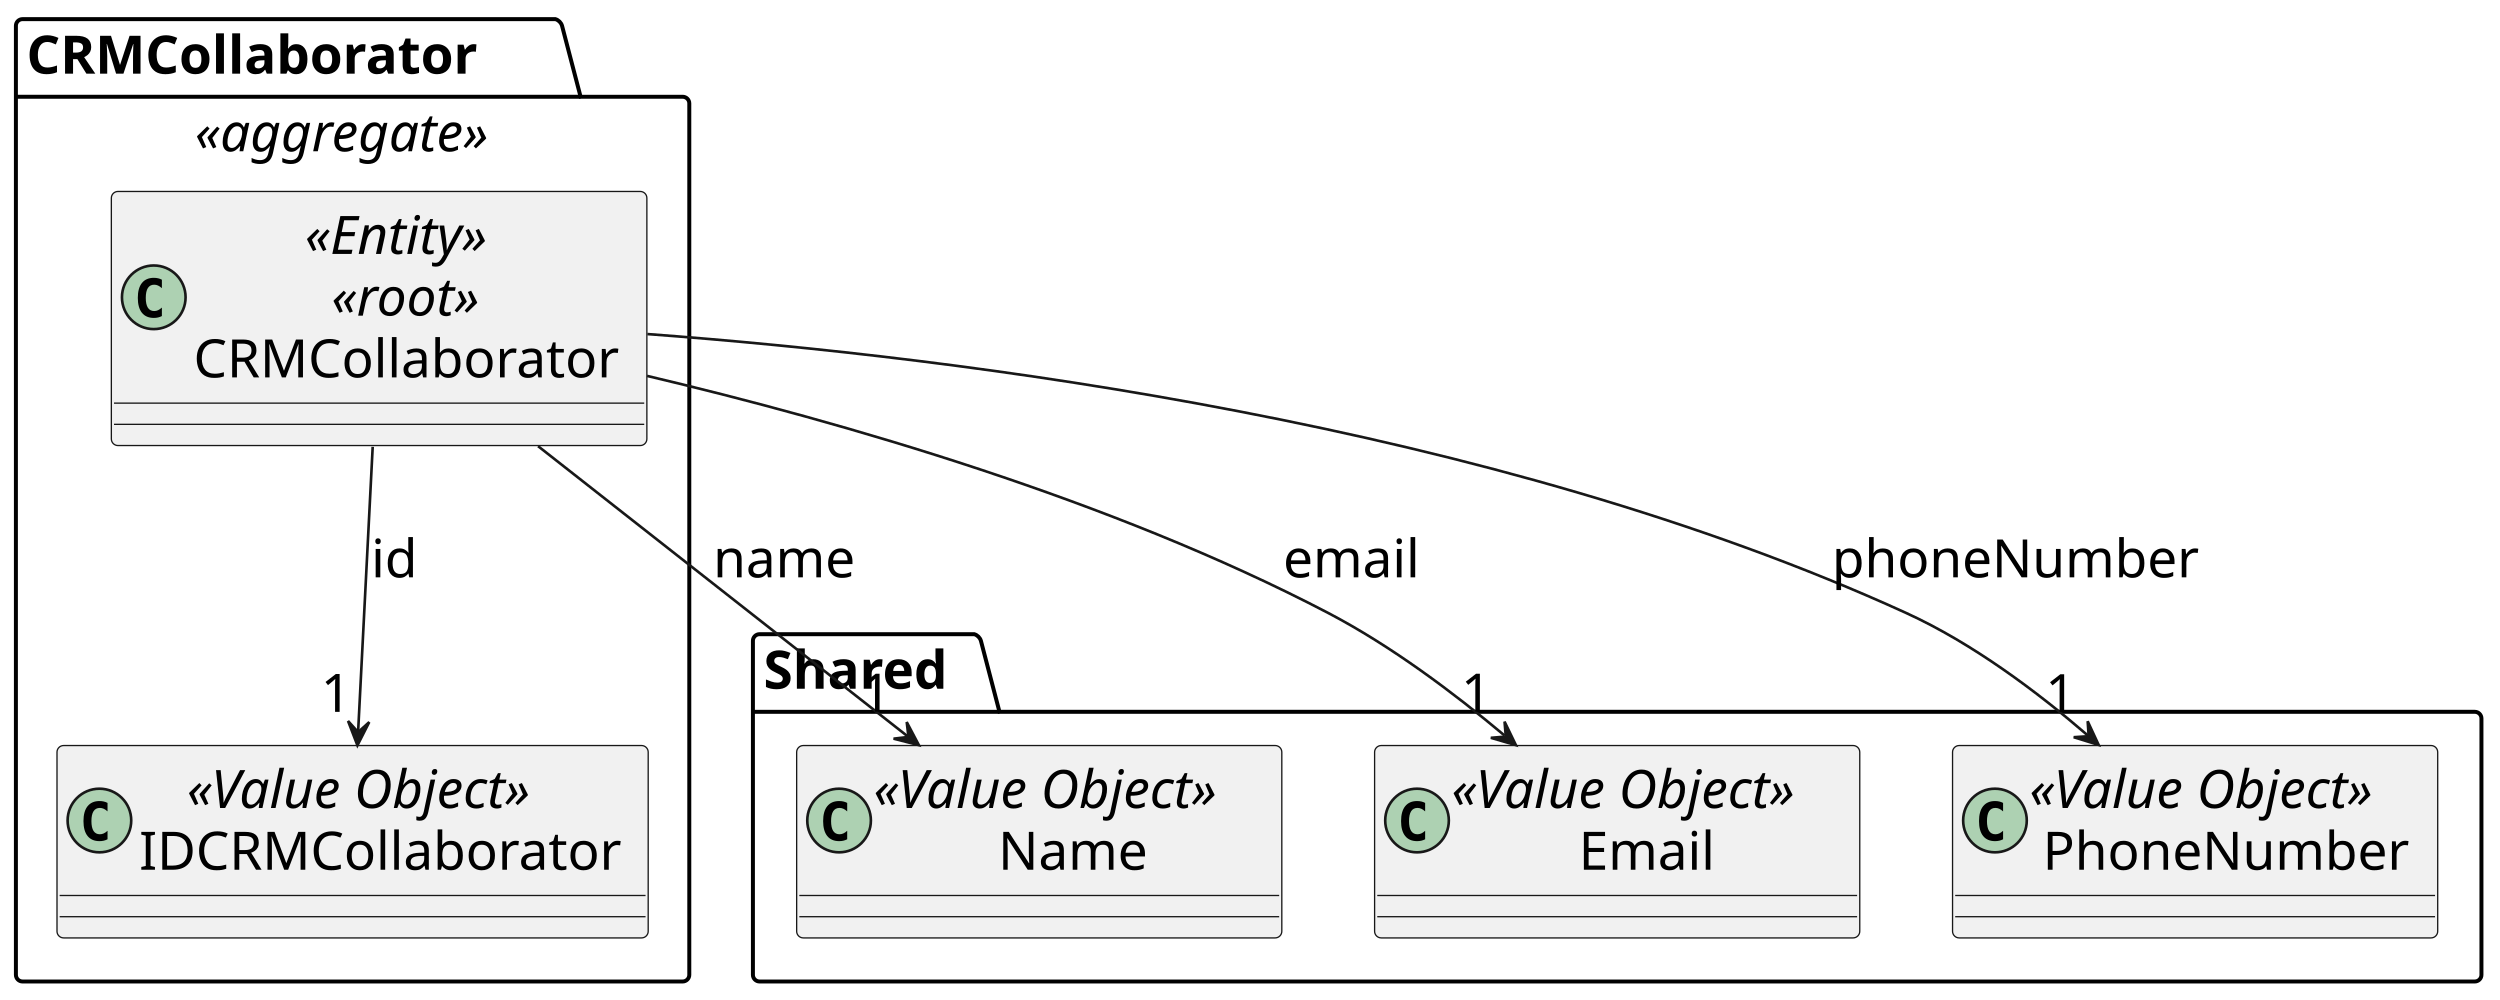
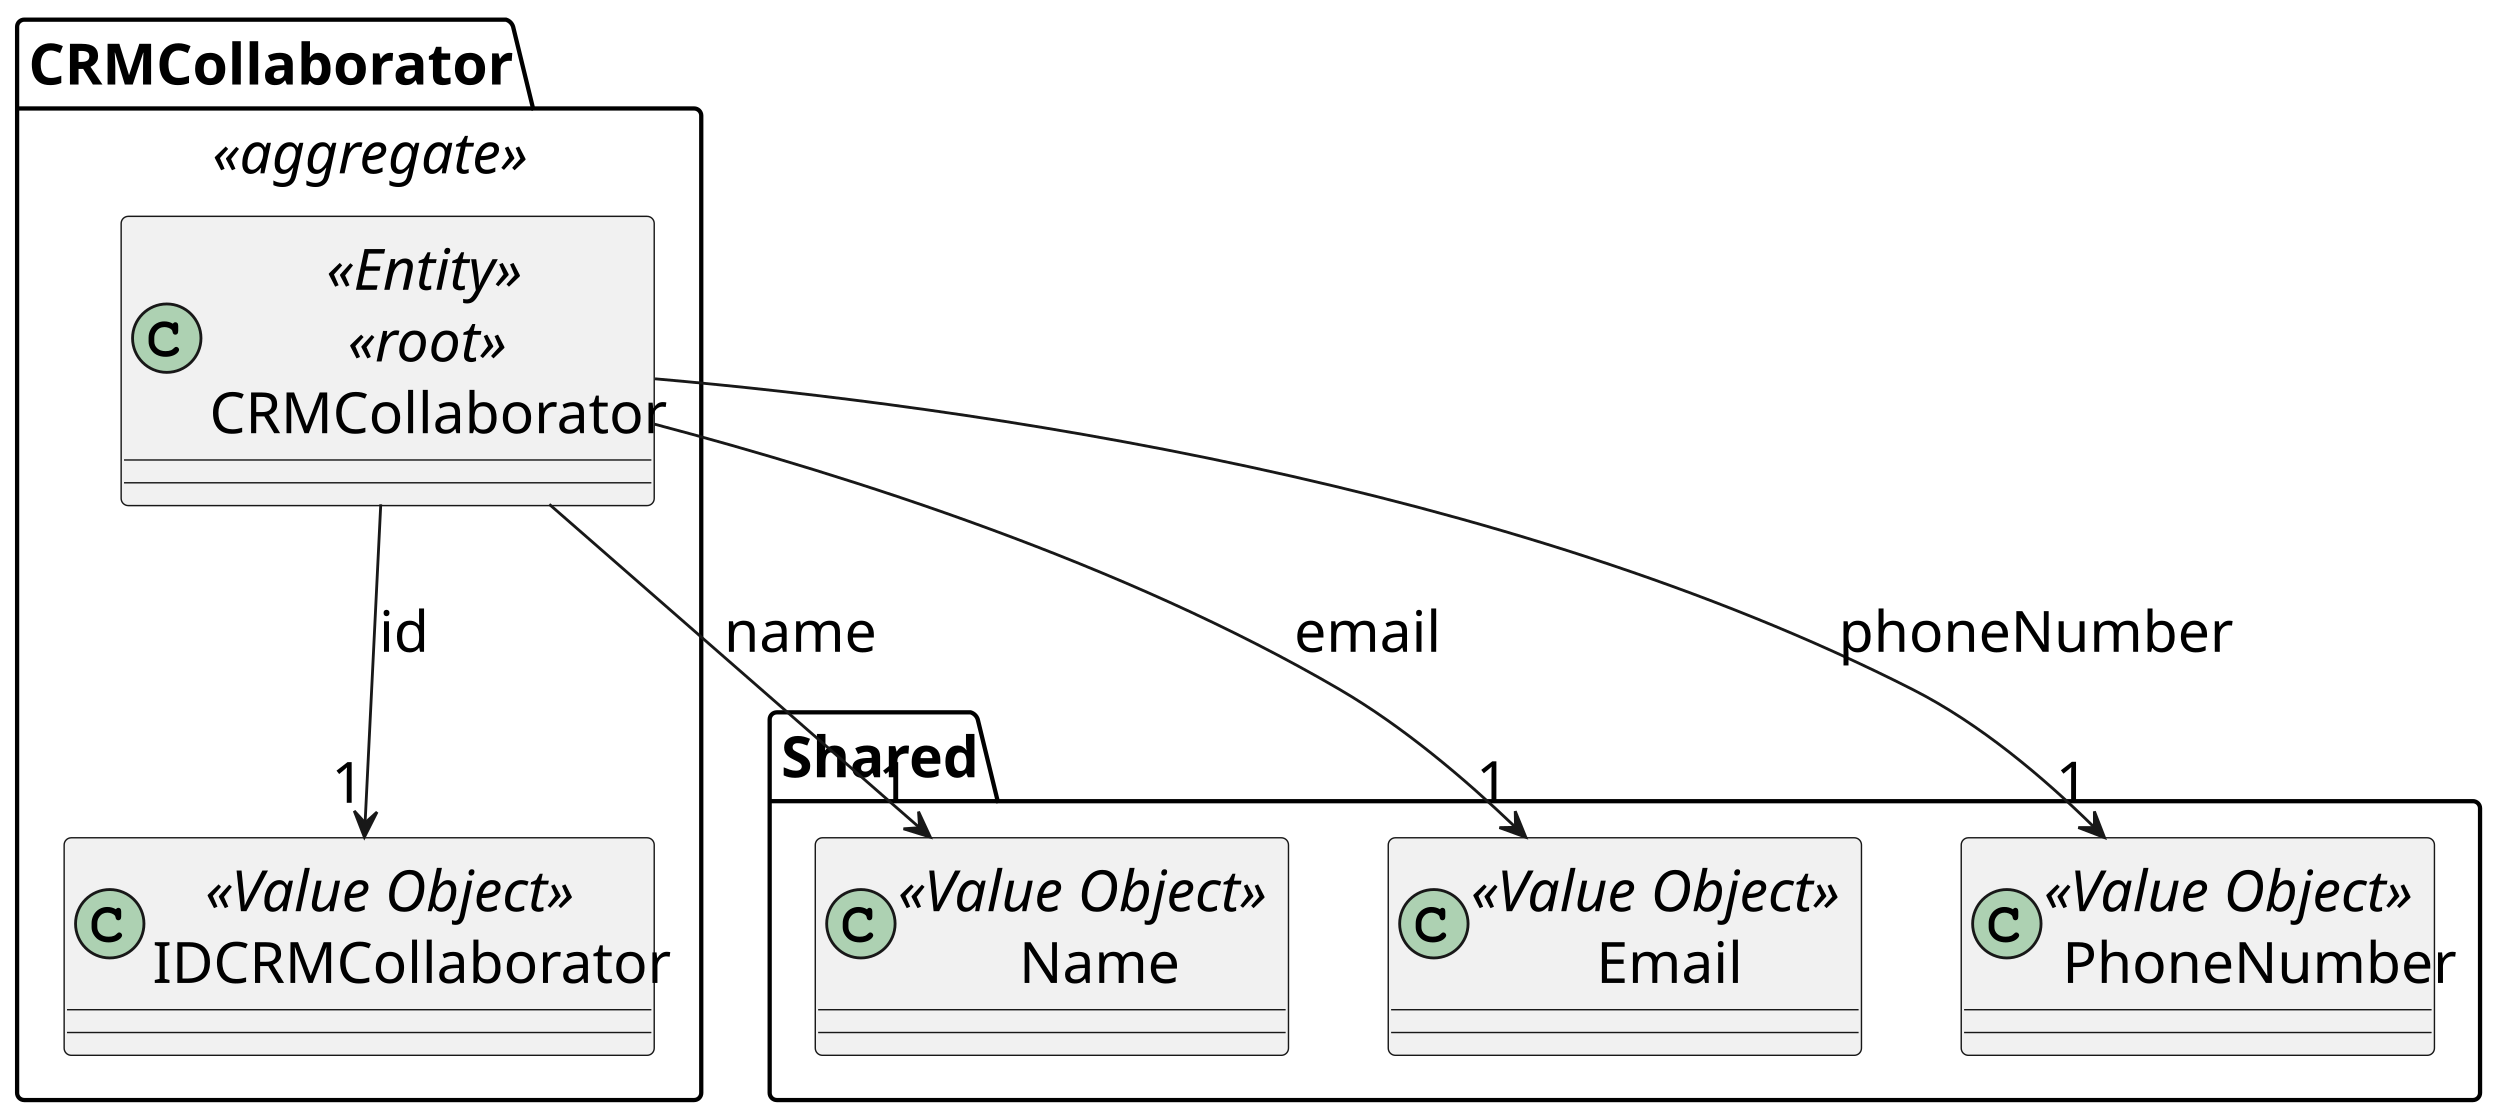
- <svg xmlns="http://www.w3.org/2000/svg" contentStyleType="text/css" height="377px" preserveAspectRatio="none" style="width:943px;height:377px;background:#FFFFFF;" version="1.1" viewBox="0 0 943 377" width="943px" zoomAndPan="magnify">
+ <svg xmlns="http://www.w3.org/2000/svg" contentStyleType="text/css" height="392px" preserveAspectRatio="none" style="width:877px;height:392px;background:#FFFFFF;" version="1.1" viewBox="0 0 877 392" width="877px" zoomAndPan="magnify">
  <defs />
  <g>
    <g id="cluster_CRMCollaborator ">
-       <path d="M8.5,7.217 L209.5,7.217 A3.75,3.75 0 0 1 212,9.717 L219,36.498 L257.5,36.498 A2.5,2.5 0 0 1 260,38.998 L260,367.717 A2.5,2.5 0 0 1 257.5,370.217 L8.5,370.217 A2.5,2.5 0 0 1 6,367.717 L6,9.717 A2.5,2.5 0 0 1 8.5,7.217 " fill="none" style="stroke:#000000;stroke-width:1.5;" />
-       <line style="stroke:#000000;stroke-width:1.5;" x1="6" x2="219" y1="36.498" y2="36.498" />
-       <text fill="#000000" font-family="sans-serif" font-size="20" font-weight="bold" lengthAdjust="spacing" textLength="193" x="10" y="27.781">CRMCollaborator</text>
-       <text fill="#000000" font-family="sans-serif" font-size="20" font-style="italic" lengthAdjust="spacing" textLength="127" x="73.5" y="57.062">«aggregate»</text>
+       <path d="M8.5,6.894 L177.5,6.894 A3.75,3.75 0 0 1 180,9.395 L187,38.051 L243.5,38.051 A2.5,2.5 0 0 1 246,40.551 L246,383.394 A2.5,2.5 0 0 1 243.5,385.894 L8.5,385.894 A2.5,2.5 0 0 1 6,383.394 L6,9.395 A2.5,2.5 0 0 1 8.5,6.894 " fill="none" style="stroke:#000000;stroke-width:1.5;" />
+       <line style="stroke:#000000;stroke-width:1.5;" x1="6" x2="187" y1="38.051" y2="38.051" />
+       <text fill="#000000" font-family="sans-serif" font-size="20" font-weight="bold" lengthAdjust="spacing" textLength="162" x="10" y="29.656">CRMCollaborator</text>
+       <text fill="#000000" font-family="sans-serif" font-size="20" font-style="italic" lengthAdjust="spacing" textLength="111" x="74.5" y="60.812">«aggregate»</text>
    </g>
    <g id="cluster_Shared">
-       <path d="M286.5,239.217 L367.5,239.217 A3.75,3.75 0 0 1 370,241.717 L377,268.498 L933.5,268.498 A2.5,2.5 0 0 1 936,270.998 L936,367.717 A2.5,2.5 0 0 1 933.5,370.217 L286.5,370.217 A2.5,2.5 0 0 1 284,367.717 L284,241.717 A2.5,2.5 0 0 1 286.5,239.217 " fill="none" style="stroke:#000000;stroke-width:1.5;" />
-       <line style="stroke:#000000;stroke-width:1.5;" x1="284" x2="377" y1="268.498" y2="268.498" />
-       <text fill="#000000" font-family="sans-serif" font-size="20" font-weight="bold" lengthAdjust="spacing" textLength="80" x="288" y="259.781">Shared</text>
+       <path d="M272.5,249.894 L340.5,249.894 A3.75,3.75 0 0 1 343,252.394 L350,281.051 L867.5,281.051 A2.5,2.5 0 0 1 870,283.551 L870,383.394 A2.5,2.5 0 0 1 867.5,385.894 L272.5,385.894 A2.5,2.5 0 0 1 270,383.394 L270,252.394 A2.5,2.5 0 0 1 272.5,249.894 " fill="none" style="stroke:#000000;stroke-width:1.5;" />
+       <line style="stroke:#000000;stroke-width:1.5;" x1="270" x2="350" y1="281.051" y2="281.051" />
+       <text fill="#000000" font-family="sans-serif" font-size="20" font-weight="bold" lengthAdjust="spacing" textLength="67" x="274" y="272.656">Shared</text>
    </g>
    <g id="elem_CRMCollaborator">
-       <rect codeLine="4" fill="#F1F1F1" height="95.844" id="CRMCollaborator" rx="2.5" ry="2.5" style="stroke:#181818;stroke-width:0.5;" width="202" x="42" y="72.217" />
-       <ellipse cx="58" cy="112.139" fill="#ADD1B2" rx="12" ry="12" style="stroke:#181818;stroke-width:1.0;" />
-       <path d="M61.062,119.217 Q60.375,119.576 59.625,119.748 Q58.875,119.92 58.047,119.92 Q55.094,119.92 53.531,117.982 Q51.984,116.029 51.984,112.357 Q51.984,108.686 53.531,106.748 Q55.094,104.795 58.047,104.795 Q58.875,104.795 59.625,104.967 Q60.391,105.139 61.062,105.498 L61.062,108.701 Q60.312,108.014 59.609,107.701 Q58.922,107.389 58.172,107.389 Q56.594,107.389 55.781,108.639 Q54.984,109.889 54.984,112.357 Q54.984,114.826 55.781,116.076 Q56.594,117.326 58.172,117.326 Q58.922,117.326 59.609,117.014 Q60.312,116.701 61.062,116.014 L61.062,119.217 Z " fill="#000000" />
-       <text fill="#000000" font-family="sans-serif" font-size="20" font-style="italic" lengthAdjust="spacing" textLength="84" x="115" y="95.781">«Entity»</text>
-       <text fill="#000000" font-family="sans-serif" font-size="20" font-style="italic" lengthAdjust="spacing" textLength="64" x="125" y="119.062">«root»</text>
-       <text fill="#000000" font-family="sans-serif" font-size="20" lengthAdjust="spacing" textLength="168" x="73" y="142.344">CRMCollaborator</text>
-       <line style="stroke:#181818;stroke-width:0.5;" x1="43" x2="243" y1="152.06" y2="152.06" />
-       <line style="stroke:#181818;stroke-width:0.5;" x1="43" x2="243" y1="160.06" y2="160.06" />
+       <rect codeLine="4" fill="#F1F1F1" height="101.469" id="CRMCollaborator" rx="2.5" ry="2.5" style="stroke:#181818;stroke-width:0.5;" width="187" x="42.5" y="75.894" />
+       <ellipse cx="58.5" cy="118.629" fill="#ADD1B2" rx="12" ry="12" style="stroke:#181818;stroke-width:1.0;" />
+       <path d="M60.641,113.551 Q60.828,113.301 61.047,113.176 Q61.266,113.035 61.516,113.035 Q61.953,113.035 62.234,113.348 Q62.516,113.644 62.516,114.363 L62.516,116.066 Q62.516,116.785 62.234,117.098 Q61.953,117.41 61.516,117.41 Q61.125,117.41 60.875,117.176 Q60.625,116.957 60.516,116.348 Q60.453,115.926 60.234,115.707 Q59.844,115.269 59.125,115.004 Q58.406,114.738 57.688,114.738 Q56.781,114.738 56.031,115.129 Q55.281,115.519 54.703,116.41 Q54.125,117.285 54.125,118.488 L54.125,119.785 Q54.125,121.238 55.172,122.207 Q56.234,123.176 58.094,123.176 Q59.203,123.176 59.984,122.863 Q60.422,122.691 60.938,122.176 Q61.25,121.863 61.422,121.769 Q61.594,121.676 61.828,121.676 Q62.219,121.676 62.516,121.988 Q62.828,122.285 62.828,122.691 Q62.828,123.098 62.422,123.566 Q61.828,124.254 60.891,124.644 Q59.625,125.176 58.109,125.176 Q56.328,125.176 54.906,124.441 Q53.75,123.848 52.938,122.582 Q52.125,121.316 52.125,119.832 L52.125,118.473 Q52.125,116.91 52.844,115.566 Q53.578,114.207 54.859,113.473 Q56.156,112.738 57.609,112.738 Q58.469,112.738 59.219,112.941 Q59.984,113.144 60.641,113.551 Z " fill="#000000" />
+       <text fill="#000000" font-family="sans-serif" font-size="20" font-style="italic" lengthAdjust="spacing" textLength="71" x="114.5" y="101.656">«Entity»</text>
+       <text fill="#000000" font-family="sans-serif" font-size="20" font-style="italic" lengthAdjust="spacing" textLength="56" x="122" y="126.812">«root»</text>
+       <text fill="#000000" font-family="sans-serif" font-size="20" lengthAdjust="spacing" textLength="153" x="73.5" y="151.969">CRMCollaborator</text>
+       <line style="stroke:#181818;stroke-width:0.5;" x1="43.5" x2="228.5" y1="161.363" y2="161.363" />
+       <line style="stroke:#181818;stroke-width:0.5;" x1="43.5" x2="228.5" y1="169.363" y2="169.363" />
    </g>
    <g id="elem_IDCRMCollaborator">
-       <rect codeLine="7" fill="#F1F1F1" height="72.562" id="IDCRMCollaborator" rx="2.5" ry="2.5" style="stroke:#181818;stroke-width:0.5;" width="223" x="21.5" y="281.217" />
-       <ellipse cx="37.5" cy="309.498" fill="#ADD1B2" rx="12" ry="12" style="stroke:#181818;stroke-width:1.0;" />
-       <path d="M40.562,316.576 Q39.875,316.935 39.125,317.107 Q38.375,317.279 37.547,317.279 Q34.594,317.279 33.031,315.342 Q31.484,313.389 31.484,309.717 Q31.484,306.045 33.031,304.107 Q34.594,302.154 37.547,302.154 Q38.375,302.154 39.125,302.326 Q39.891,302.498 40.562,302.857 L40.562,306.06 Q39.812,305.373 39.109,305.06 Q38.422,304.748 37.672,304.748 Q36.094,304.748 35.281,305.998 Q34.484,307.248 34.484,309.717 Q34.484,312.185 35.281,313.435 Q36.094,314.685 37.672,314.685 Q38.422,314.685 39.109,314.373 Q39.812,314.06 40.562,313.373 L40.562,316.576 Z " fill="#000000" />
-       <text fill="#000000" font-family="sans-serif" font-size="20" font-style="italic" lengthAdjust="spacing" textLength="153" x="70.5" y="304.781">«Value Object»</text>
-       <text fill="#000000" font-family="sans-serif" font-size="20" lengthAdjust="spacing" textLength="189" x="52.5" y="328.062">IDCRMCollaborator</text>
-       <line style="stroke:#181818;stroke-width:0.5;" x1="22.5" x2="243.5" y1="337.779" y2="337.779" />
-       <line style="stroke:#181818;stroke-width:0.5;" x1="22.5" x2="243.5" y1="345.779" y2="345.779" />
+       <rect codeLine="7" fill="#F1F1F1" height="76.312" id="IDCRMCollaborator" rx="2.5" ry="2.5" style="stroke:#181818;stroke-width:0.5;" width="207" x="22.5" y="293.894" />
+       <ellipse cx="38.5" cy="324.051" fill="#ADD1B2" rx="12" ry="12" style="stroke:#181818;stroke-width:1.0;" />
+       <path d="M40.641,318.973 Q40.828,318.723 41.047,318.598 Q41.266,318.457 41.516,318.457 Q41.953,318.457 42.234,318.769 Q42.516,319.066 42.516,319.785 L42.516,321.488 Q42.516,322.207 42.234,322.519 Q41.953,322.832 41.516,322.832 Q41.125,322.832 40.875,322.598 Q40.625,322.379 40.516,321.769 Q40.453,321.348 40.234,321.129 Q39.844,320.691 39.125,320.426 Q38.406,320.16 37.688,320.16 Q36.781,320.16 36.031,320.551 Q35.281,320.941 34.703,321.832 Q34.125,322.707 34.125,323.91 L34.125,325.207 Q34.125,326.66 35.172,327.629 Q36.234,328.598 38.094,328.598 Q39.203,328.598 39.984,328.285 Q40.422,328.113 40.938,327.598 Q41.25,327.285 41.422,327.191 Q41.594,327.098 41.828,327.098 Q42.219,327.098 42.516,327.41 Q42.828,327.707 42.828,328.113 Q42.828,328.519 42.422,328.988 Q41.828,329.676 40.891,330.066 Q39.625,330.598 38.109,330.598 Q36.328,330.598 34.906,329.863 Q33.75,329.269 32.938,328.004 Q32.125,326.738 32.125,325.254 L32.125,323.894 Q32.125,322.332 32.844,320.988 Q33.578,319.629 34.859,318.894 Q36.156,318.16 37.609,318.16 Q38.469,318.16 39.219,318.363 Q39.984,318.566 40.641,318.973 Z " fill="#000000" />
+       <text fill="#000000" font-family="sans-serif" font-size="20" font-style="italic" lengthAdjust="spacing" textLength="136" x="72" y="319.656">«Value Object»</text>
+       <text fill="#000000" font-family="sans-serif" font-size="20" lengthAdjust="spacing" textLength="173" x="53.5" y="344.812">IDCRMCollaborator</text>
+       <line style="stroke:#181818;stroke-width:0.5;" x1="23.5" x2="228.5" y1="354.207" y2="354.207" />
+       <line style="stroke:#181818;stroke-width:0.5;" x1="23.5" x2="228.5" y1="362.207" y2="362.207" />
    </g>
    <g id="elem_Name">
-       <rect codeLine="16" fill="#F1F1F1" height="72.562" id="Name" rx="2.5" ry="2.5" style="stroke:#181818;stroke-width:0.5;" width="183" x="300.5" y="281.217" />
-       <ellipse cx="316.5" cy="309.498" fill="#ADD1B2" rx="12" ry="12" style="stroke:#181818;stroke-width:1.0;" />
-       <path d="M319.562,316.576 Q318.875,316.935 318.125,317.107 Q317.375,317.279 316.547,317.279 Q313.594,317.279 312.031,315.342 Q310.484,313.389 310.484,309.717 Q310.484,306.045 312.031,304.107 Q313.594,302.154 316.547,302.154 Q317.375,302.154 318.125,302.326 Q318.891,302.498 319.562,302.857 L319.562,306.06 Q318.812,305.373 318.109,305.06 Q317.422,304.748 316.672,304.748 Q315.094,304.748 314.281,305.998 Q313.484,307.248 313.484,309.717 Q313.484,312.185 314.281,313.435 Q315.094,314.685 316.672,314.685 Q317.422,314.685 318.109,314.373 Q318.812,314.06 319.562,313.373 L319.562,316.576 Z " fill="#000000" />
-       <text fill="#000000" font-family="sans-serif" font-size="20" font-style="italic" lengthAdjust="spacing" textLength="153" x="329.5" y="304.781">«Value Object»</text>
-       <text fill="#000000" font-family="sans-serif" font-size="20" lengthAdjust="spacing" textLength="59" x="376.5" y="328.062">Name</text>
-       <line style="stroke:#181818;stroke-width:0.5;" x1="301.5" x2="482.5" y1="337.779" y2="337.779" />
-       <line style="stroke:#181818;stroke-width:0.5;" x1="301.5" x2="482.5" y1="345.779" y2="345.779" />
+       <rect codeLine="16" fill="#F1F1F1" height="76.312" id="Name" rx="2.5" ry="2.5" style="stroke:#181818;stroke-width:0.5;" width="166" x="286" y="293.894" />
+       <ellipse cx="302" cy="324.051" fill="#ADD1B2" rx="12" ry="12" style="stroke:#181818;stroke-width:1.0;" />
+       <path d="M304.141,318.973 Q304.328,318.723 304.547,318.598 Q304.766,318.457 305.016,318.457 Q305.453,318.457 305.734,318.769 Q306.016,319.066 306.016,319.785 L306.016,321.488 Q306.016,322.207 305.734,322.519 Q305.453,322.832 305.016,322.832 Q304.625,322.832 304.375,322.598 Q304.125,322.379 304.016,321.769 Q303.953,321.348 303.734,321.129 Q303.344,320.691 302.625,320.426 Q301.906,320.16 301.188,320.16 Q300.281,320.16 299.531,320.551 Q298.781,320.941 298.203,321.832 Q297.625,322.707 297.625,323.91 L297.625,325.207 Q297.625,326.66 298.672,327.629 Q299.734,328.598 301.594,328.598 Q302.703,328.598 303.484,328.285 Q303.922,328.113 304.438,327.598 Q304.75,327.285 304.922,327.191 Q305.094,327.098 305.328,327.098 Q305.719,327.098 306.016,327.41 Q306.328,327.707 306.328,328.113 Q306.328,328.519 305.922,328.988 Q305.328,329.676 304.391,330.066 Q303.125,330.598 301.609,330.598 Q299.828,330.598 298.406,329.863 Q297.25,329.269 296.438,328.004 Q295.625,326.738 295.625,325.254 L295.625,323.894 Q295.625,322.332 296.344,320.988 Q297.078,319.629 298.359,318.894 Q299.656,318.16 301.109,318.16 Q301.969,318.16 302.719,318.363 Q303.484,318.566 304.141,318.973 Z " fill="#000000" />
+       <text fill="#000000" font-family="sans-serif" font-size="20" font-style="italic" lengthAdjust="spacing" textLength="136" x="315" y="319.656">«Value Object»</text>
+       <text fill="#000000" font-family="sans-serif" font-size="20" lengthAdjust="spacing" textLength="51" x="357.5" y="344.812">Name</text>
+       <line style="stroke:#181818;stroke-width:0.5;" x1="287" x2="451" y1="354.207" y2="354.207" />
+       <line style="stroke:#181818;stroke-width:0.5;" x1="287" x2="451" y1="362.207" y2="362.207" />
    </g>
    <g id="elem_Email">
-       <rect codeLine="19" fill="#F1F1F1" height="72.562" id="Email" rx="2.5" ry="2.5" style="stroke:#181818;stroke-width:0.5;" width="183" x="518.5" y="281.217" />
-       <ellipse cx="534.5" cy="309.498" fill="#ADD1B2" rx="12" ry="12" style="stroke:#181818;stroke-width:1.0;" />
-       <path d="M537.562,316.576 Q536.875,316.935 536.125,317.107 Q535.375,317.279 534.547,317.279 Q531.594,317.279 530.031,315.342 Q528.484,313.389 528.484,309.717 Q528.484,306.045 530.031,304.107 Q531.594,302.154 534.547,302.154 Q535.375,302.154 536.125,302.326 Q536.891,302.498 537.562,302.857 L537.562,306.06 Q536.812,305.373 536.109,305.06 Q535.422,304.748 534.672,304.748 Q533.094,304.748 532.281,305.998 Q531.484,307.248 531.484,309.717 Q531.484,312.185 532.281,313.435 Q533.094,314.685 534.672,314.685 Q535.422,314.685 536.109,314.373 Q536.812,314.06 537.562,313.373 L537.562,316.576 Z " fill="#000000" />
-       <text fill="#000000" font-family="sans-serif" font-size="20" font-style="italic" lengthAdjust="spacing" textLength="153" x="547.5" y="304.781">«Value Object»</text>
-       <text fill="#000000" font-family="sans-serif" font-size="20" lengthAdjust="spacing" textLength="57" x="595.5" y="328.062">Email</text>
-       <line style="stroke:#181818;stroke-width:0.5;" x1="519.5" x2="700.5" y1="337.779" y2="337.779" />
-       <line style="stroke:#181818;stroke-width:0.5;" x1="519.5" x2="700.5" y1="345.779" y2="345.779" />
+       <rect codeLine="19" fill="#F1F1F1" height="76.312" id="Email" rx="2.5" ry="2.5" style="stroke:#181818;stroke-width:0.5;" width="166" x="487" y="293.894" />
+       <ellipse cx="503" cy="324.051" fill="#ADD1B2" rx="12" ry="12" style="stroke:#181818;stroke-width:1.0;" />
+       <path d="M505.141,318.973 Q505.328,318.723 505.547,318.598 Q505.766,318.457 506.016,318.457 Q506.453,318.457 506.734,318.769 Q507.016,319.066 507.016,319.785 L507.016,321.488 Q507.016,322.207 506.734,322.519 Q506.453,322.832 506.016,322.832 Q505.625,322.832 505.375,322.598 Q505.125,322.379 505.016,321.769 Q504.953,321.348 504.734,321.129 Q504.344,320.691 503.625,320.426 Q502.906,320.16 502.188,320.16 Q501.281,320.16 500.531,320.551 Q499.781,320.941 499.203,321.832 Q498.625,322.707 498.625,323.91 L498.625,325.207 Q498.625,326.66 499.672,327.629 Q500.734,328.598 502.594,328.598 Q503.703,328.598 504.484,328.285 Q504.922,328.113 505.438,327.598 Q505.75,327.285 505.922,327.191 Q506.094,327.098 506.328,327.098 Q506.719,327.098 507.016,327.41 Q507.328,327.707 507.328,328.113 Q507.328,328.519 506.922,328.988 Q506.328,329.676 505.391,330.066 Q504.125,330.598 502.609,330.598 Q500.828,330.598 499.406,329.863 Q498.25,329.269 497.438,328.004 Q496.625,326.738 496.625,325.254 L496.625,323.894 Q496.625,322.332 497.344,320.988 Q498.078,319.629 499.359,318.894 Q500.656,318.16 502.109,318.16 Q502.969,318.16 503.719,318.363 Q504.484,318.566 505.141,318.973 Z " fill="#000000" />
+       <text fill="#000000" font-family="sans-serif" font-size="20" font-style="italic" lengthAdjust="spacing" textLength="136" x="516" y="319.656">«Value Object»</text>
+       <text fill="#000000" font-family="sans-serif" font-size="20" lengthAdjust="spacing" textLength="48" x="560" y="344.812">Email</text>
+       <line style="stroke:#181818;stroke-width:0.5;" x1="488" x2="652" y1="354.207" y2="354.207" />
+       <line style="stroke:#181818;stroke-width:0.5;" x1="488" x2="652" y1="362.207" y2="362.207" />
    </g>
    <g id="elem_PhoneNumber">
-       <rect codeLine="22" fill="#F1F1F1" height="72.562" id="PhoneNumber" rx="2.5" ry="2.5" style="stroke:#181818;stroke-width:0.5;" width="183" x="736.5" y="281.217" />
-       <ellipse cx="752.5" cy="309.498" fill="#ADD1B2" rx="12" ry="12" style="stroke:#181818;stroke-width:1.0;" />
-       <path d="M755.562,316.576 Q754.875,316.935 754.125,317.107 Q753.375,317.279 752.547,317.279 Q749.594,317.279 748.031,315.342 Q746.484,313.389 746.484,309.717 Q746.484,306.045 748.031,304.107 Q749.594,302.154 752.547,302.154 Q753.375,302.154 754.125,302.326 Q754.891,302.498 755.562,302.857 L755.562,306.06 Q754.812,305.373 754.109,305.06 Q753.422,304.748 752.672,304.748 Q751.094,304.748 750.281,305.998 Q749.484,307.248 749.484,309.717 Q749.484,312.185 750.281,313.435 Q751.094,314.685 752.672,314.685 Q753.422,314.685 754.109,314.373 Q754.812,314.06 755.562,313.373 L755.562,316.576 Z " fill="#000000" />
-       <text fill="#000000" font-family="sans-serif" font-size="20" font-style="italic" lengthAdjust="spacing" textLength="153" x="765.5" y="304.781">«Value Object»</text>
-       <text fill="#000000" font-family="sans-serif" font-size="20" lengthAdjust="spacing" textLength="143" x="770.5" y="328.062">PhoneNumber</text>
-       <line style="stroke:#181818;stroke-width:0.5;" x1="737.5" x2="918.5" y1="337.779" y2="337.779" />
-       <line style="stroke:#181818;stroke-width:0.5;" x1="737.5" x2="918.5" y1="345.779" y2="345.779" />
+       <rect codeLine="22" fill="#F1F1F1" height="76.312" id="PhoneNumber" rx="2.5" ry="2.5" style="stroke:#181818;stroke-width:0.5;" width="166" x="688" y="293.894" />
+       <ellipse cx="704" cy="324.051" fill="#ADD1B2" rx="12" ry="12" style="stroke:#181818;stroke-width:1.0;" />
+       <path d="M706.141,318.973 Q706.328,318.723 706.547,318.598 Q706.766,318.457 707.016,318.457 Q707.453,318.457 707.734,318.769 Q708.016,319.066 708.016,319.785 L708.016,321.488 Q708.016,322.207 707.734,322.519 Q707.453,322.832 707.016,322.832 Q706.625,322.832 706.375,322.598 Q706.125,322.379 706.016,321.769 Q705.953,321.348 705.734,321.129 Q705.344,320.691 704.625,320.426 Q703.906,320.16 703.188,320.16 Q702.281,320.16 701.531,320.551 Q700.781,320.941 700.203,321.832 Q699.625,322.707 699.625,323.91 L699.625,325.207 Q699.625,326.66 700.672,327.629 Q701.734,328.598 703.594,328.598 Q704.703,328.598 705.484,328.285 Q705.922,328.113 706.438,327.598 Q706.75,327.285 706.922,327.191 Q707.094,327.098 707.328,327.098 Q707.719,327.098 708.016,327.41 Q708.328,327.707 708.328,328.113 Q708.328,328.519 707.922,328.988 Q707.328,329.676 706.391,330.066 Q705.125,330.598 703.609,330.598 Q701.828,330.598 700.406,329.863 Q699.25,329.269 698.438,328.004 Q697.625,326.738 697.625,325.254 L697.625,323.894 Q697.625,322.332 698.344,320.988 Q699.078,319.629 700.359,318.894 Q701.656,318.16 703.109,318.16 Q703.969,318.16 704.719,318.363 Q705.484,318.566 706.141,318.973 Z " fill="#000000" />
+       <text fill="#000000" font-family="sans-serif" font-size="20" font-style="italic" lengthAdjust="spacing" textLength="136" x="717" y="319.656">«Value Object»</text>
+       <text fill="#000000" font-family="sans-serif" font-size="20" lengthAdjust="spacing" textLength="123" x="723.5" y="344.812">PhoneNumber</text>
+       <line style="stroke:#181818;stroke-width:0.5;" x1="689" x2="853" y1="354.207" y2="354.207" />
+       <line style="stroke:#181818;stroke-width:0.5;" x1="689" x2="853" y1="362.207" y2="362.207" />
    </g>
    <g id="link_CRMCollaborator_IDCRMCollaborator">
-       <path codeLine="11" d="M140.58,168.547 C138.9,201.337 136.69,244.557 135.09,275.857 " fill="none" id="CRMCollaborator-to-IDCRMCollaborator" style="stroke:#181818;stroke-width:1.0;" />
-       <polygon fill="#181818" points="134.82,281.157,139.278,272.375,135.077,276.163,131.289,271.963,134.82,281.157" style="stroke:#181818;stroke-width:1.0;" />
-       <text fill="#000000" font-family="sans-serif" font-size="20" lengthAdjust="spacing" textLength="19" x="140" y="217.781">id</text>
-       <text fill="#000000" font-family="sans-serif" font-size="20" lengthAdjust="spacing" textLength="13" x="121.016" y="268.523">1</text>
+       <path codeLine="11" d="M133.57,176.915 C131.89,211.084 129.68,256.045 128.08,288.555 " fill="none" id="CRMCollaborator-to-IDCRMCollaborator" style="stroke:#181818;stroke-width:1.0;" />
+       <polygon fill="#181818" points="127.83,293.654,132.263,284.86,128.073,288.661,124.273,284.471,127.83,293.654" style="stroke:#181818;stroke-width:1.0;" />
+       <text fill="#000000" font-family="sans-serif" font-size="20" lengthAdjust="spacing" textLength="15" x="133" y="228.656">id</text>
+       <text fill="#000000" font-family="sans-serif" font-size="20" lengthAdjust="spacing" textLength="11" x="116.268" y="281.635">1</text>
    </g>
    <g id="link_CRMCollaborator_Name">
-       <path codeLine="26" d="M202.96,168.297 C245.58,201.757 302.16,246.177 342.28,277.677 " fill="none" id="CRMCollaborator-to-Name" style="stroke:#181818;stroke-width:1.0;" />
-       <polygon fill="#181818" points="346.6,281.067,342.013,272.351,342.675,277.969,337.057,278.632,346.6,281.067" style="stroke:#181818;stroke-width:1.0;" />
-       <text fill="#000000" font-family="sans-serif" font-size="20" lengthAdjust="spacing" textLength="57" x="269" y="217.781">name</text>
-       <text fill="#000000" font-family="sans-serif" font-size="20" lengthAdjust="spacing" textLength="13" x="324.68" y="268.417">1</text>
+       <path codeLine="26" d="M192.7,176.915 C232.47,211.655 285,257.524 322.34,290.144 " fill="none" id="CRMCollaborator-to-Name" style="stroke:#181818;stroke-width:1.0;" />
+       <polygon fill="#181818" points="326.36,293.654,322.218,284.719,322.596,290.363,316.952,290.741,326.36,293.654" style="stroke:#181818;stroke-width:1.0;" />
+       <text fill="#000000" font-family="sans-serif" font-size="20" lengthAdjust="spacing" textLength="48" x="254" y="228.656">name</text>
+       <text fill="#000000" font-family="sans-serif" font-size="20" lengthAdjust="spacing" textLength="11" x="307.989" y="281.635">1</text>
    </g>
    <g id="link_CRMCollaborator_Email">
-       <path codeLine="27" d="M244.07,141.787 C317.98,159.277 419.17,188.447 501,231.217 C524.68,243.597 548.34,261.327 567.53,277.447 " fill="none" id="CRMCollaborator-to-Email" style="stroke:#181818;stroke-width:1.0;" />
-       <polygon fill="#181818" points="571.8,281.067,567.515,272.199,567.984,277.836,562.346,278.305,571.8,281.067" style="stroke:#181818;stroke-width:1.0;" />
-       <text fill="#000000" font-family="sans-serif" font-size="20" lengthAdjust="spacing" textLength="56" x="484" y="217.781">email</text>
-       <text fill="#000000" font-family="sans-serif" font-size="20" lengthAdjust="spacing" textLength="13" x="551.117" y="268.417">1</text>
+       <path codeLine="27" d="M229.54,148.785 C298.97,167.135 394.31,197.674 470,241.894 C492.2,254.864 513.89,273.245 531.36,289.945 " fill="none" id="CRMCollaborator-to-Email" style="stroke:#181818;stroke-width:1.0;" />
+       <polygon fill="#181818" points="535.25,293.695,531.548,284.568,531.651,290.224,525.995,290.327,535.25,293.695" style="stroke:#181818;stroke-width:1.0;" />
+       <text fill="#000000" font-family="sans-serif" font-size="20" lengthAdjust="spacing" textLength="46" x="454" y="228.656">email</text>
+       <text fill="#000000" font-family="sans-serif" font-size="20" lengthAdjust="spacing" textLength="11" x="517.835" y="281.363">1</text>
    </g>
    <g id="link_CRMCollaborator_PhoneNumber">
-       <path codeLine="28" d="M244.19,126.007 C362.79,134.847 562.96,159.947 719,231.217 C744.02,242.647 768.44,260.927 787.81,277.657 " fill="none" id="CRMCollaborator-to-PhoneNumber" style="stroke:#181818;stroke-width:1.0;" />
-       <polygon fill="#181818" points="791.61,280.987,787.468,272.051,787.846,277.695,782.202,278.073,791.61,280.987" style="stroke:#181818;stroke-width:1.0;" />
-       <text fill="#000000" font-family="sans-serif" font-size="20" lengthAdjust="spacing" textLength="144" x="691" y="217.781">phoneNumber</text>
-       <text fill="#000000" font-family="sans-serif" font-size="20" lengthAdjust="spacing" textLength="13" x="771.506" y="268.623">1</text>
+       <path codeLine="28" d="M229.78,132.885 C340.57,142.584 527.88,169.195 671,241.894 C694.5,253.834 716.81,272.664 734.37,289.935 " fill="none" id="CRMCollaborator-to-PhoneNumber" style="stroke:#181818;stroke-width:1.0;" />
+       <polygon fill="#181818" points="738.27,293.825,734.716,284.639,734.727,290.296,729.071,290.308,738.27,293.825" style="stroke:#181818;stroke-width:1.0;" />
+       <text fill="#000000" font-family="sans-serif" font-size="20" lengthAdjust="spacing" textLength="121" x="645" y="228.656">phoneNumber</text>
+       <text fill="#000000" font-family="sans-serif" font-size="20" lengthAdjust="spacing" textLength="11" x="721.177" y="281.514">1</text>
    </g>
  </g>
</svg>
